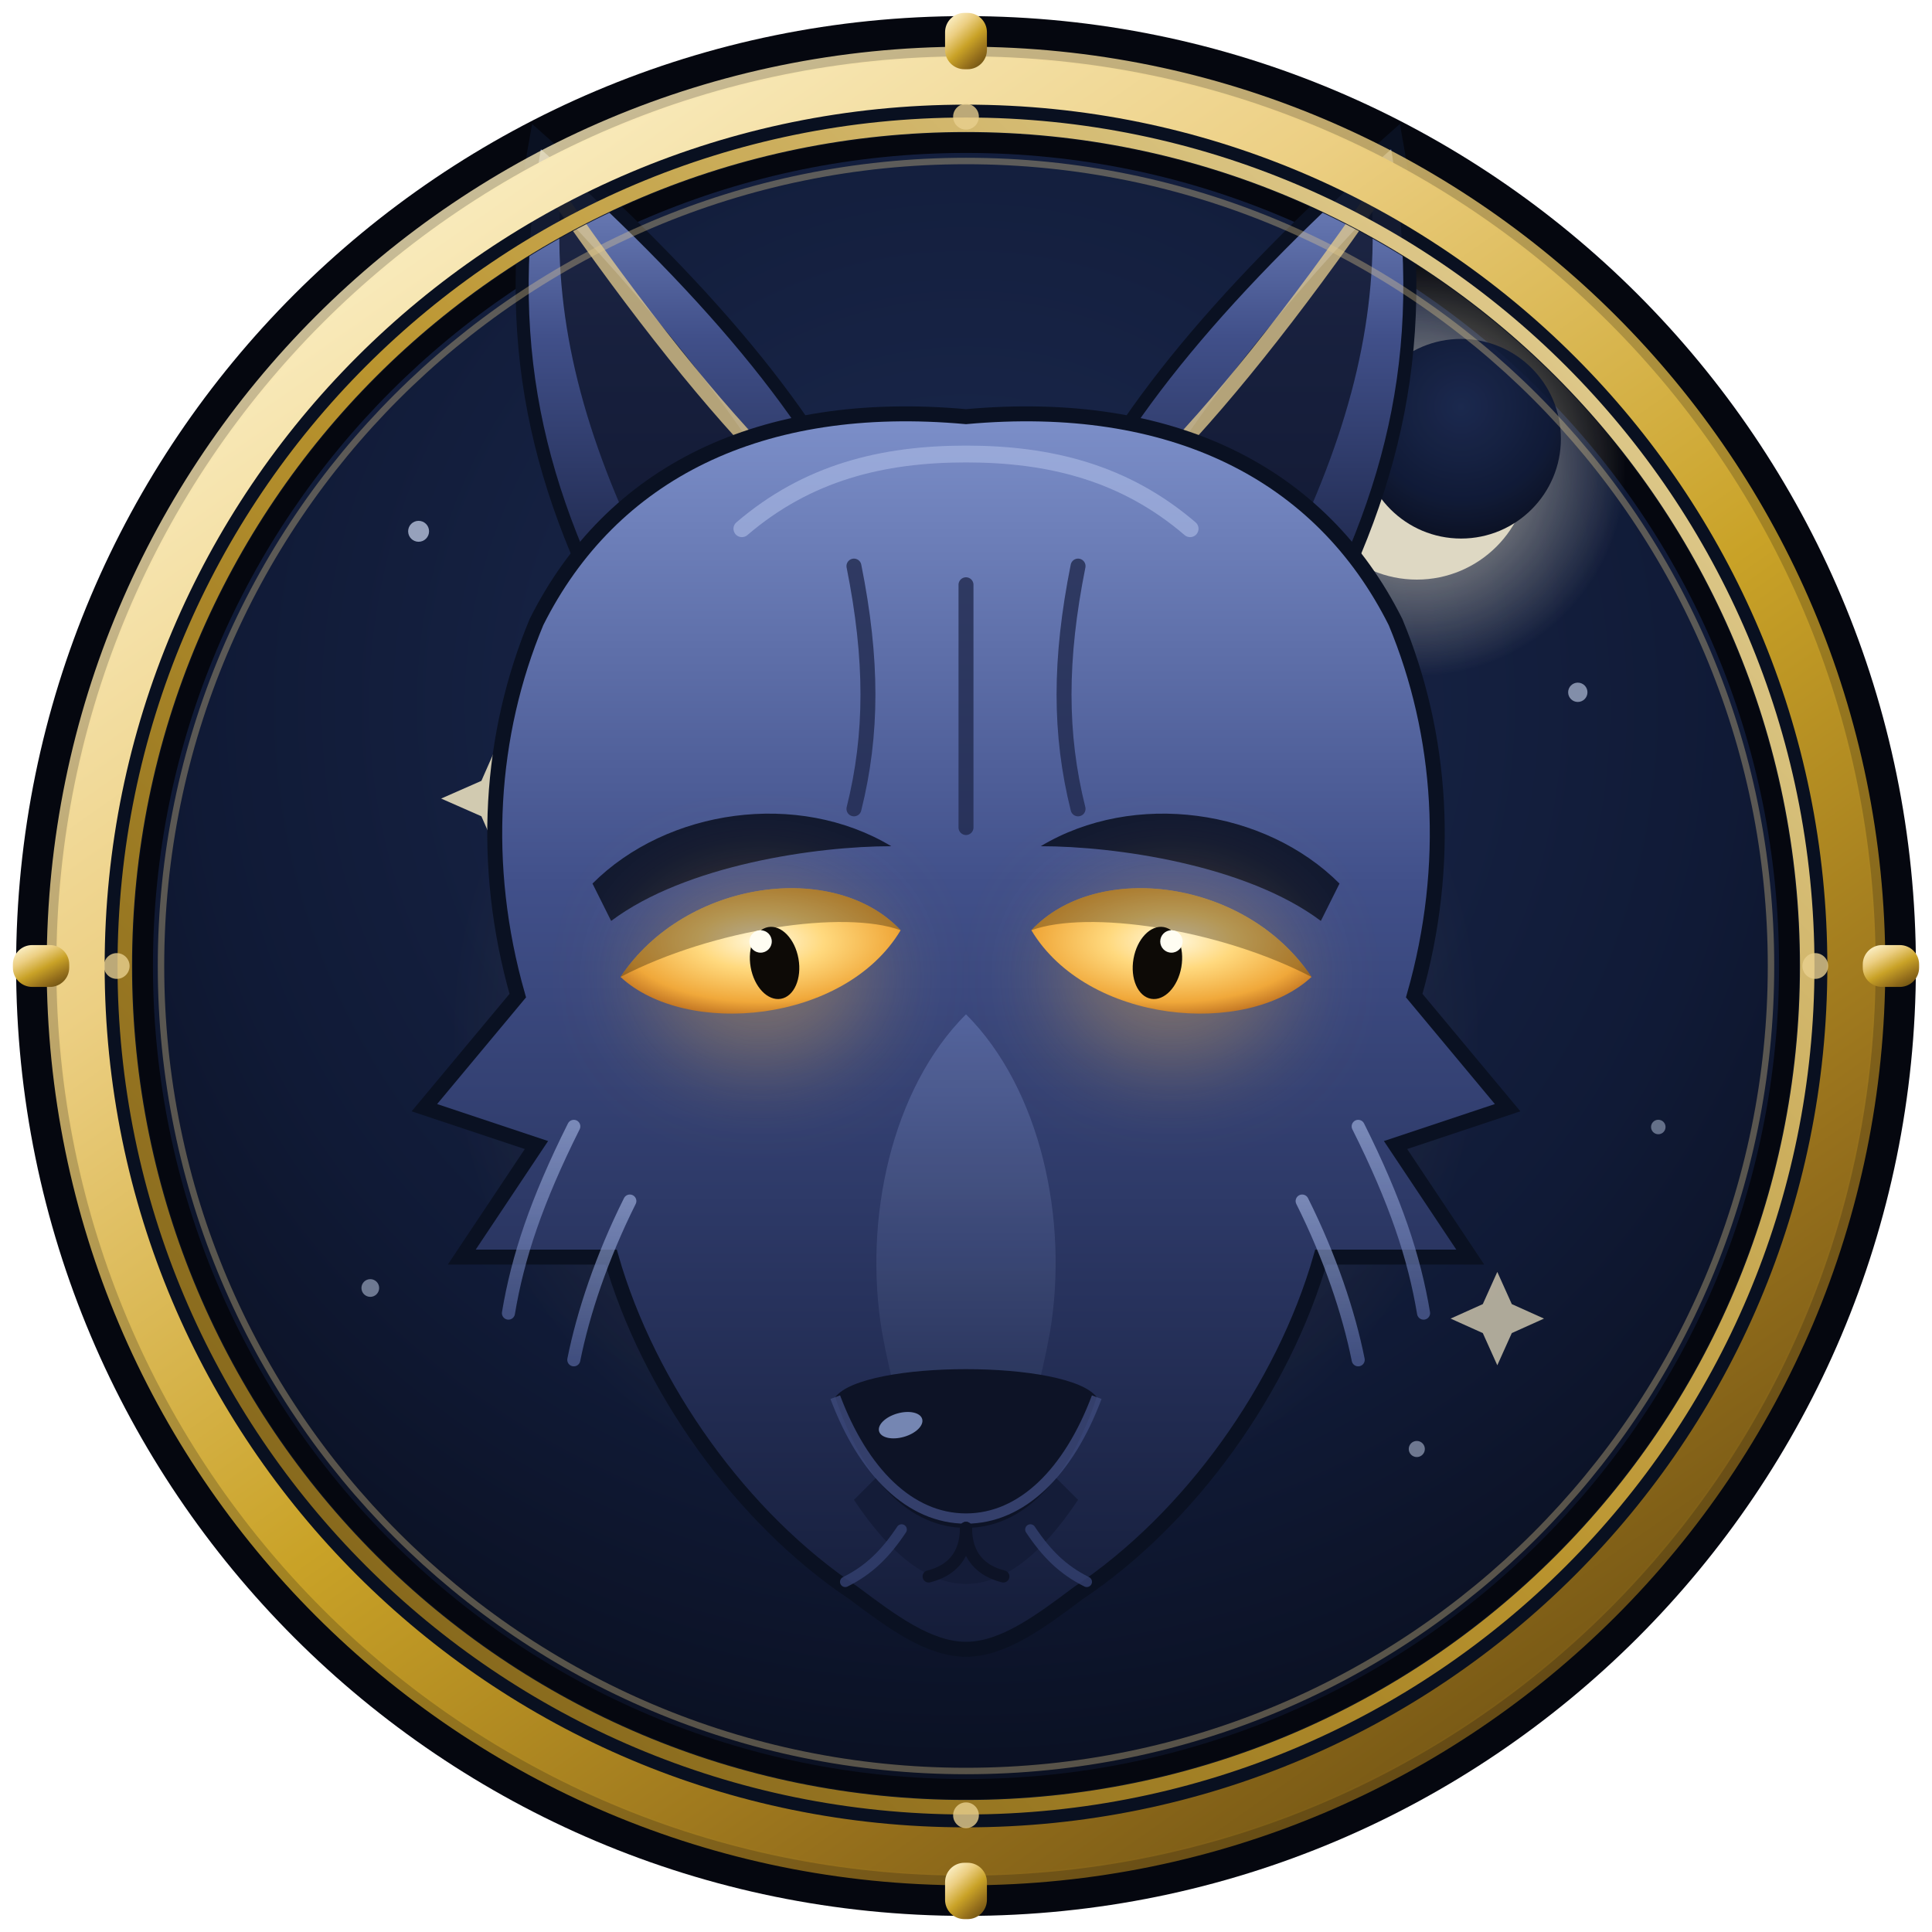
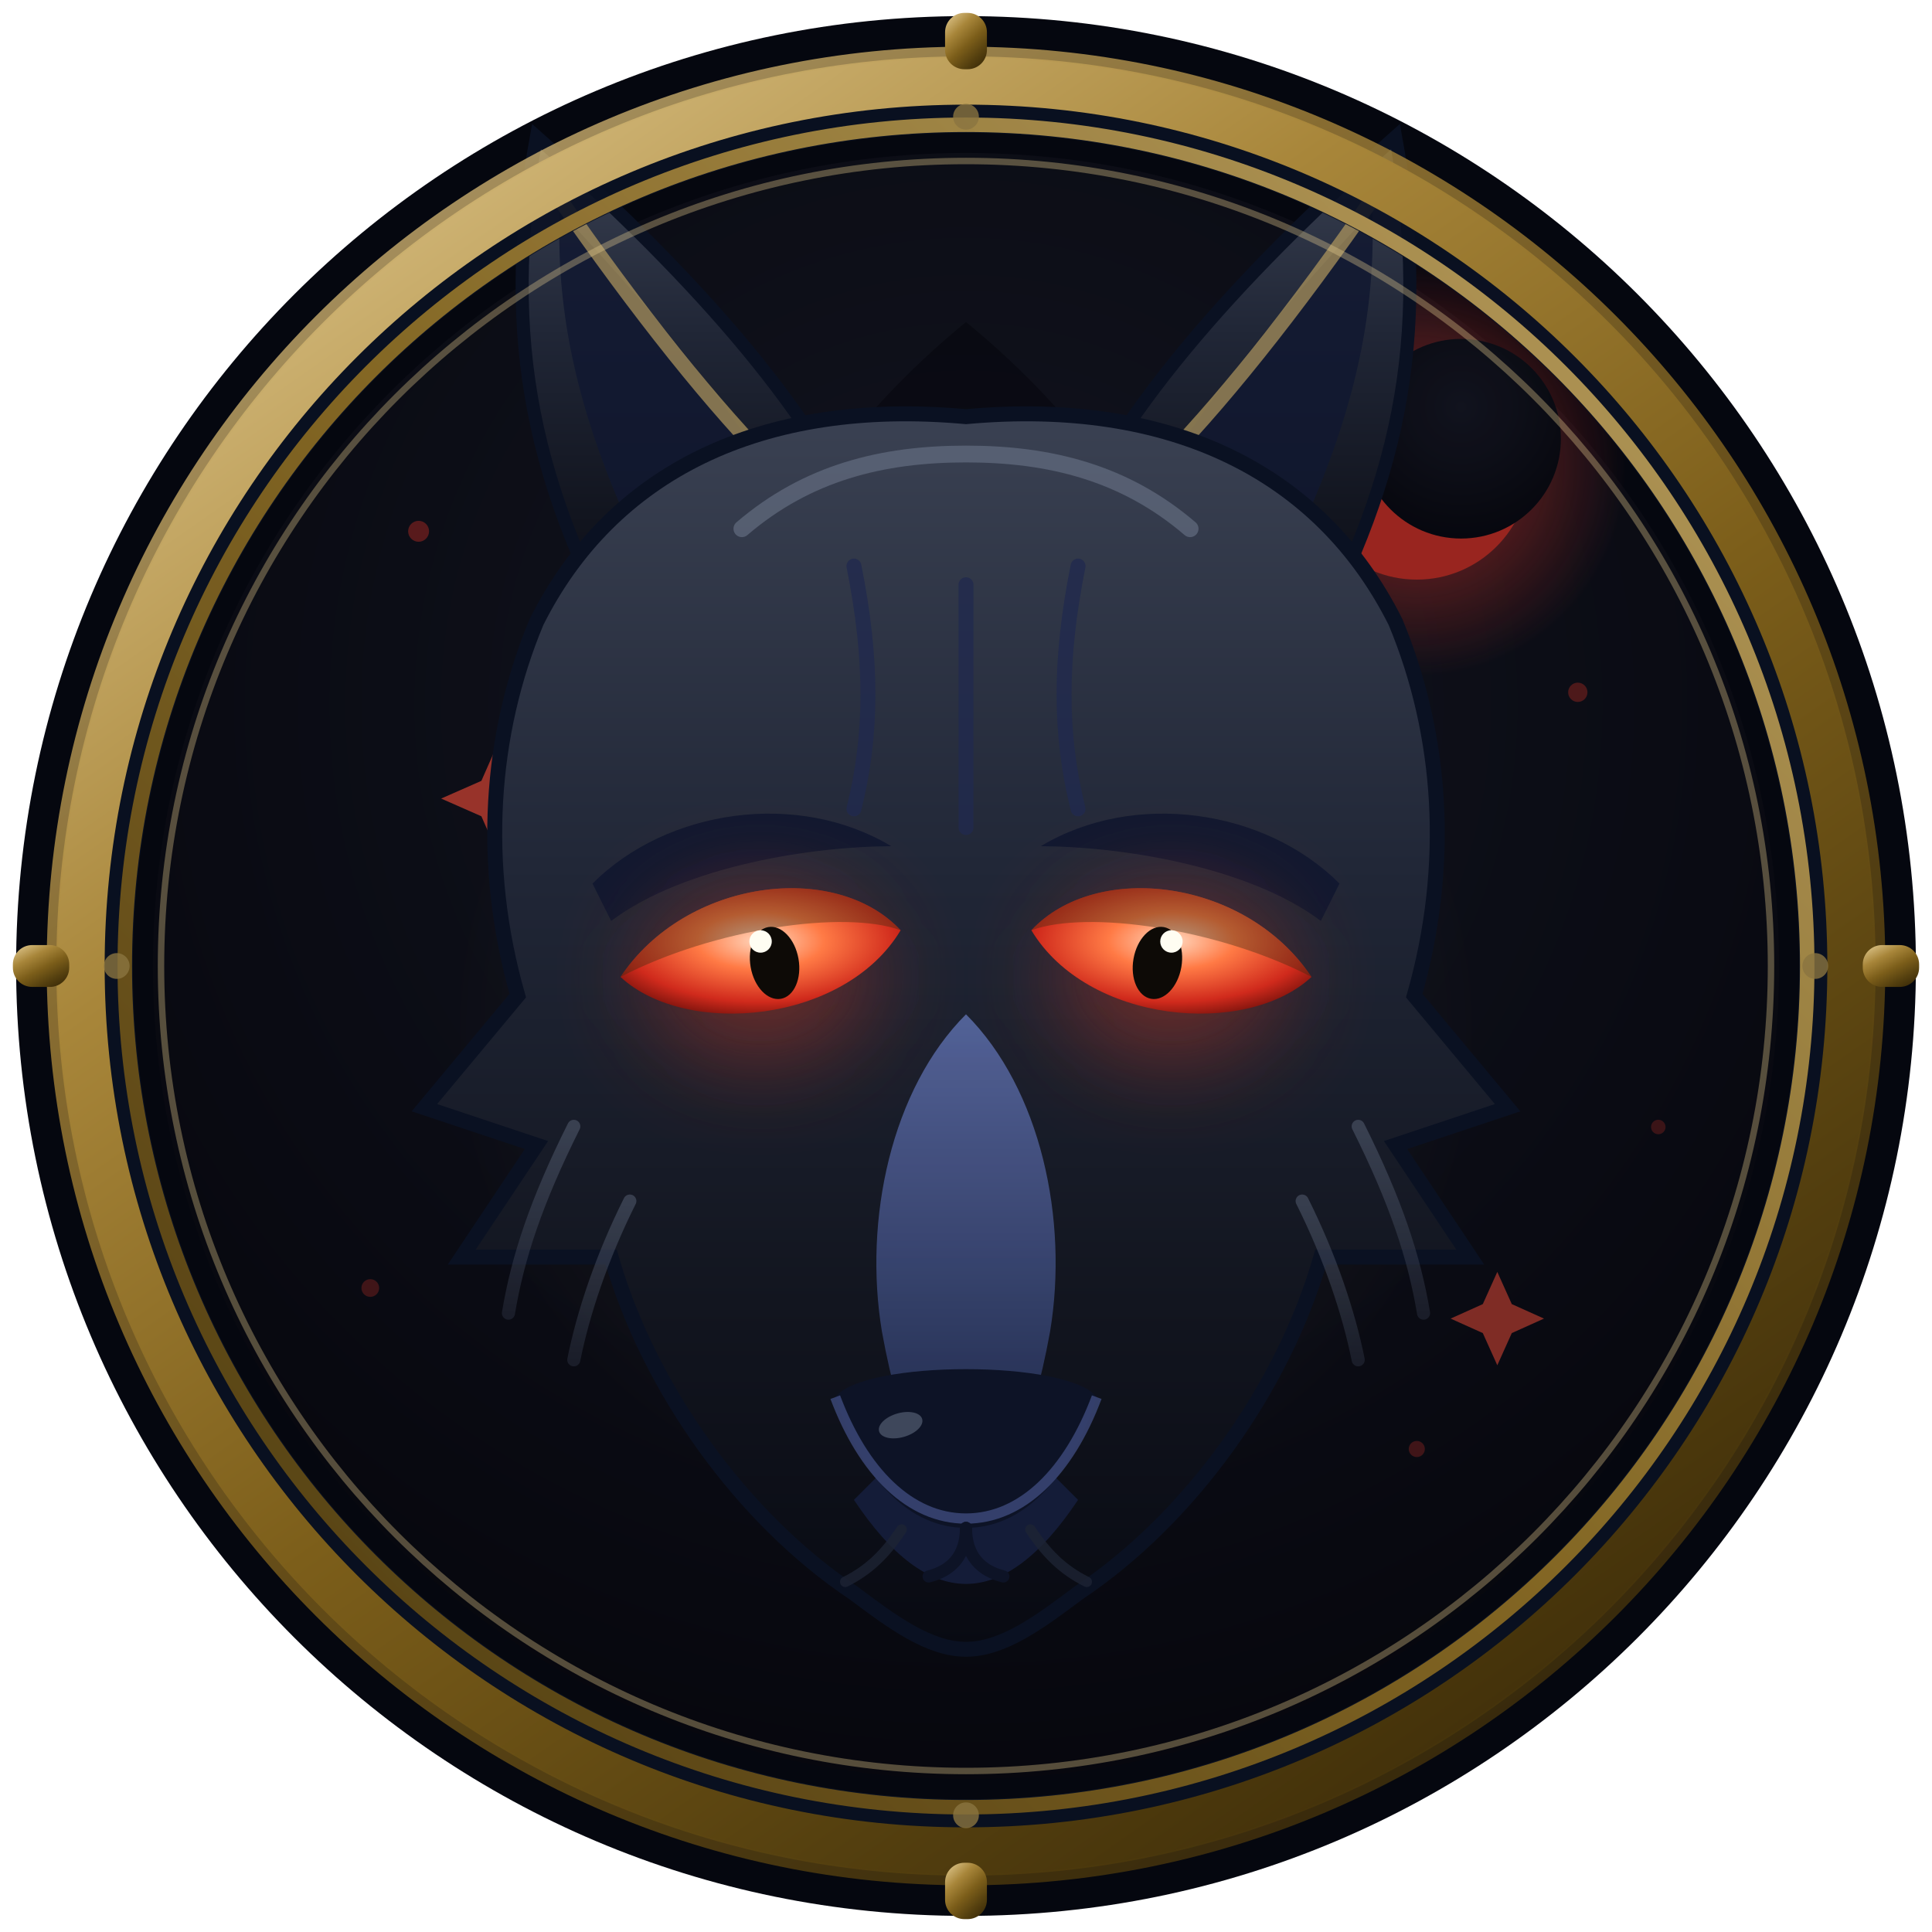
<svg xmlns="http://www.w3.org/2000/svg" viewBox="0 0 240 240" role="img" aria-label="月夜狼首纹章">
  <defs>
+     <radialGradient id="wmVignette" cx=".5" cy=".42" r=".75">
+       <stop offset="0" stop-color="#4a0e0e" stop-opacity="0" />
+       <stop offset=".8" stop-color="#4a0e0e" stop-opacity="0" />
+       <stop offset="1" stop-color="#5a1010" stop-opacity=".5" />
+     </radialGradient>
    <radialGradient id="wmDisc" cx=".5" cy=".34" r=".85">
-       <stop offset="0" stop-color="#1c2a50" />
-       <stop offset=".55" stop-color="#101a36" />
-       <stop offset="1" stop-color="#05070f" />
+       <stop offset="0" stop-color="#12141f" />
+       <stop offset=".55" stop-color="#0a0b13" />
+       <stop offset="1" stop-color="#030308" />
    </radialGradient>
    <linearGradient id="wmGold" x1=".15" y1="0" x2=".85" y2="1">
-       <stop offset="0" stop-color="#fdf3cd" />
-       <stop offset=".28" stop-color="#eccf83" />
-       <stop offset=".55" stop-color="#c9a227" />
-       <stop offset=".8" stop-color="#96701c" />
-       <stop offset="1" stop-color="#6b4f12" />
+       <stop offset="0" stop-color="#d9c084" />
+       <stop offset=".28" stop-color="#a8863a" />
+       <stop offset=".55" stop-color="#7c5e1a" />
+       <stop offset=".8" stop-color="#55400f" />
+       <stop offset="1" stop-color="#3a2a08" />
    </linearGradient>
    <linearGradient id="wmGoldRing2" x1="1" y1="0" x2="0" y2="1">
-       <stop offset="0" stop-color="#f6e6b4" />
-       <stop offset=".5" stop-color="#c39a2e" />
-       <stop offset="1" stop-color="#7a5c15" />
+       <stop offset="0" stop-color="#c3a867" />
+       <stop offset=".5" stop-color="#8a6b24" />
+       <stop offset="1" stop-color="#4e3a0e" />
    </linearGradient>
    <linearGradient id="wmFur" x1="0" y1="0" x2="0" y2="1">
-       <stop offset="0" stop-color="#7c8fc9" />
-       <stop offset=".38" stop-color="#41508a" />
-       <stop offset=".72" stop-color="#27325c" />
-       <stop offset="1" stop-color="#141c38" />
+       <stop offset="0" stop-color="#3a4152" />
+       <stop offset=".38" stop-color="#202636" />
+       <stop offset=".72" stop-color="#12151f" />
+       <stop offset="1" stop-color="#080a12" />
    </linearGradient>
    <linearGradient id="wmFurEdge" x1="0" y1="0" x2="0" y2="1">
-       <stop offset="0" stop-color="#9fb0de" />
-       <stop offset="1" stop-color="#5a6ba6" />
+       <stop offset="0" stop-color="#5a6478" />
+       <stop offset="1" stop-color="#2a3040" />
    </linearGradient>
    <radialGradient id="wmEyeG" cx=".5" cy=".42" r=".65">
-       <stop offset="0" stop-color="#fff8de" />
-       <stop offset=".35" stop-color="#ffd97e" />
-       <stop offset=".75" stop-color="#f0a83a" />
-       <stop offset="1" stop-color="#b3651c" />
+       <stop offset="0" stop-color="#ffd9c0" />
+       <stop offset=".35" stop-color="#ff7a45" />
+       <stop offset=".75" stop-color="#d02a1c" />
+       <stop offset="1" stop-color="#6e0f0a" />
    </radialGradient>
    <radialGradient id="wmHalo" cx=".5" cy=".5" r=".5">
-       <stop offset="0" stop-color="#ffd98a" stop-opacity=".28" />
-       <stop offset=".6" stop-color="#ffd98a" stop-opacity=".08" />
-       <stop offset="1" stop-color="#ffd98a" stop-opacity="0" />
+       <stop offset="0" stop-color="#c9b27a" stop-opacity=".18" />
+       <stop offset=".6" stop-color="#c9b27a" stop-opacity=".05" />
+       <stop offset="1" stop-color="#c9b27a" stop-opacity="0" />
    </radialGradient>
    <radialGradient id="wmMoonG" cx=".5" cy=".5" r=".5">
-       <stop offset="0" stop-color="#f4ecd2" stop-opacity=".85" />
-       <stop offset="1" stop-color="#f4ecd2" stop-opacity="0" />
+       <stop offset="0" stop-color="#c03026" stop-opacity=".8" />
+       <stop offset="1" stop-color="#c03026" stop-opacity="0" />
    </radialGradient>
    <linearGradient id="wmMuzzle" x1="0" y1="0" x2="0" y2="1">
      <stop offset="0" stop-color="#57679f" />
      <stop offset="1" stop-color="#1b2445" />
    </linearGradient>
    <filter id="wmSoft" x="-60%" y="-60%" width="220%" height="220%">
      <feGaussianBlur stdDeviation="3" />
    </filter>
    <filter id="wmSoft2" x="-80%" y="-80%" width="260%" height="260%">
      <feGaussianBlur stdDeviation="5" />
    </filter>
  </defs>
  <circle cx="120" cy="120" r="118" fill="#05070f" />
  <circle cx="120" cy="120" r="101" fill="url(#wmDisc)" />
-   <g fill="#cdd9f2">
+   <g fill="#8a2420" opacity=".85">
    <circle cx="52" cy="66" r="1.3" opacity=".7" />
    <circle cx="84" cy="42" r="1" opacity=".55" />
    <circle cx="196" cy="86" r="1.2" opacity=".6" />
    <circle cx="176" cy="180" r="1" opacity=".5" />
    <circle cx="46" cy="160" r="1.1" opacity=".5" />
    <circle cx="206" cy="140" r=".9" opacity=".45" />
  </g>
-   <g fill="#f2e7c4">
+   <g fill="#b03a2e">
    <path d="M62 92 l2.2 5 5 2.2 -5 2.2 -2.2 5 -2.2 -5 -5 -2.2 5 -2.2 Z" opacity=".85" />
    <path d="M186 158 l1.8 4 4 1.8 -4 1.8 -1.8 4 -1.8 -4 -4 -1.8 4 -1.8 Z" opacity=".7" />
  </g>
  <g opacity=".9">
    <circle cx="176" cy="58" r="26" fill="url(#wmMoonG)" />
-     <circle cx="176" cy="58" r="14" fill="#f4ecd2" />
+     <circle cx="176" cy="58" r="14" fill="#a82820" />
    <circle cx="181.5" cy="54.5" r="12.4" fill="url(#wmDisc)" />
  </g>
  <ellipse cx="120" cy="128" rx="64" ry="62" fill="url(#wmHalo)" />
+   <path d="M120 40 C142 58 156 84 156 118 L156 176 L84 176 L84 118 C84 84 98 58 120 40 Z" fill="#05060c" opacity=".55" />
  <g transform="translate(120 126) scale(1.16) translate(-120 -126)">
    <g id="wmEarL">
      <path d="M84 88 C74 70 70 54 74 32 C92 48 104 62 110 76 C101 82 92 86 84 88 Z" fill="url(#wmFur)" stroke="#0a1122" stroke-width="1.4" />
      <path d="M86 78 C79 64 76 52 76.5 40 C88 52 97 64 102 73 C96.5 76 91 78 86 78 Z" fill="#101830" opacity=".85" />
-       <path d="M76 38 C85 51 93 61 100 68" fill="none" stroke="#e8cf8e" stroke-width="1.6" opacity=".75" stroke-linecap="round" />
+       <path d="M76 38 C85 51 93 61 100 68" fill="none" stroke="#b39a5e" stroke-width="1.6" opacity=".7" stroke-linecap="round" />
    </g>
    <use href="#wmEarL" transform="translate(240 0) scale(-1 1)" />
    <path d="M120 62     C142 60 158 68 166 84     C171 96 172 110 168 124     L178 136 L166 140 L174 152 L158 152     C154 166 144 180 132 188     C128 191 124 194 120 194     C116 194 112 191 108 188     C96 180 86 166 82 152     L66 152 L74 140 L62 136     L72 124     C68 110 69 96 74 84     C82 68 98 60 120 62 Z" fill="url(#wmFur)" stroke="#0a1122" stroke-width="1.6" />
-     <g fill="none" stroke="url(#wmFurEdge)" stroke-width="1.4" opacity=".65" stroke-linecap="round">
+     <g fill="none" stroke="url(#wmFurEdge)" stroke-width="1.4" opacity=".5" stroke-linecap="round">
      <path d="M78 138 C74 146 72 152 71 158" />
      <path d="M84 146 C81 152 79 158 78 163" />
      <path d="M162 138 C166 146 168 152 169 158" />
      <path d="M156 146 C159 152 161 158 162 163" />
    </g>
-     <path d="M96 74 C103 68 111 66 120 66 C129 66 137 68 144 74" fill="none" stroke="#aebde6" stroke-width="1.8" opacity=".6" stroke-linecap="round" />
+     <path d="M96 74 C103 68 111 66 120 66 C129 66 137 68 144 74" fill="none" stroke="#6a7488" stroke-width="1.8" opacity=".6" stroke-linecap="round" />
    <g fill="none" stroke="#20294d" stroke-width="1.6" opacity=".8" stroke-linecap="round">
      <path d="M108 78 C110 88 110 96 108 104" />
      <path d="M120 80 C120 90 120 98 120 106" />
      <path d="M132 78 C130 88 130 96 132 104" />
    </g>
    <g fill="#101830">
      <path d="M80 112 C88 104 102 102 112 108 C104 108 90 110 82 116 Z" />
      <path d="M160 112 C152 104 138 102 128 108 C136 108 150 110 158 116 Z" />
    </g>
    <g id="wmEyeL">
-       <ellipse cx="98" cy="122" rx="12" ry="9" fill="#f2b64f" opacity=".38" filter="url(#wmSoft2)" />
+       <ellipse cx="98" cy="122" rx="12" ry="9" fill="#d23a20" opacity=".42" filter="url(#wmSoft2)" />
      <path d="M83 122 C90 111.5 106 109.5 113 117 C107 127 90 128.5 83 122 Z" fill="url(#wmEyeG)" />
      <path d="M83 122 C90 111.5 106 109.5 113 117 C107 114.8 93 116.8 83 122 Z" fill="#3a2a10" opacity=".38" />
      <ellipse cx="99.5" cy="120.5" rx="2.6" ry="3.9" transform="rotate(-10 99.5 120.5)" fill="#0d0a06" />
      <circle cx="98" cy="118.2" r="1.2" fill="#fffdf2" />
    </g>
    <use href="#wmEyeL" transform="translate(240 0) scale(-1 1)" />
    <path d="M120 126 C128 134 131 148 129 160 C127 171 124 177 120 181 C116 177 113 171 111 160 C109 148 112 134 120 126 Z" fill="url(#wmMuzzle)" opacity=".92" />
    <path d="M108 178 C112 184 116 187 120 187 C124 187 128 184 132 178 L128 174 C125 178 115 178 112 174 Z" fill="#141c38" />
    <path d="M106 167 C109 176 114 181 120 181 C126 181 131 176 134 167 C131 163 109 163 106 167 Z" fill="#0d1326" />
    <path d="M106 167 C109 175 114 180 120 180 C126 180 131 175 134 167" fill="none" stroke="#3d4a7c" stroke-width="1.1" opacity=".8" />
-     <ellipse cx="113" cy="170" rx="2.4" ry="1.3" transform="rotate(-16 113 170)" fill="#8fa3d4" opacity=".8" />
+     <ellipse cx="113" cy="170" rx="2.4" ry="1.3" transform="rotate(-16 113 170)" fill="#4a5468" opacity=".8" />
    <path d="M120 181 C120 184 118.4 185.6 116 186.2" fill="none" stroke="#0d1326" stroke-width="1.3" stroke-linecap="round" />
    <path d="M120 181 C120 184 121.6 185.6 124 186.2" fill="none" stroke="#0d1326" stroke-width="1.3" stroke-linecap="round" />
  </g>
-   <g fill="none" stroke="#33406f" stroke-width="1.3" opacity=".8" stroke-linecap="round">
+   <g fill="none" stroke="#1d2333" stroke-width="1.3" opacity=".8" stroke-linecap="round">
    <path d="M112 190 C110 193 108 195 105 196.5" />
    <path d="M128 190 C130 193 132 195 135 196.5" />
  </g>
+   <circle cx="120" cy="120" r="101" fill="url(#wmVignette)" />
  <circle cx="120" cy="120" r="107" fill="none" stroke="#0a1122" stroke-width="7" opacity=".9" />
  <circle cx="120" cy="120" r="110" fill="none" stroke="url(#wmGold)" stroke-width="6" />
  <circle cx="120" cy="120" r="104.5" fill="none" stroke="url(#wmGoldRing2)" stroke-width="1.8" opacity=".95" />
  <circle cx="120" cy="120" r="100" fill="none" stroke="#e8cf8e" stroke-width=".8" opacity=".35" />
  <circle cx="120" cy="120" r="113.5" fill="none" stroke="url(#wmGold)" stroke-width="1.4" opacity=".8" />
  <g fill="url(#wmGold)">
    <rect x="117.4" y="1.6" width="5.2" height="7" rx="2.4" />
    <rect x="117.4" y="231.4" width="5.2" height="7" rx="2.4" />
    <rect x="1.6" y="117.4" width="7" height="5.2" rx="2.4" />
    <rect x="231.4" y="117.4" width="7" height="5.2" rx="2.4" />
  </g>
-   <g fill="#e8cf8e" opacity=".8">
+   <g fill="#8a7440" opacity=".8">
    <circle cx="120" cy="14.5" r="1.6" />
    <circle cx="120" cy="225.5" r="1.6" />
    <circle cx="14.5" cy="120" r="1.6" />
    <circle cx="225.5" cy="120" r="1.6" />
  </g>
</svg>
